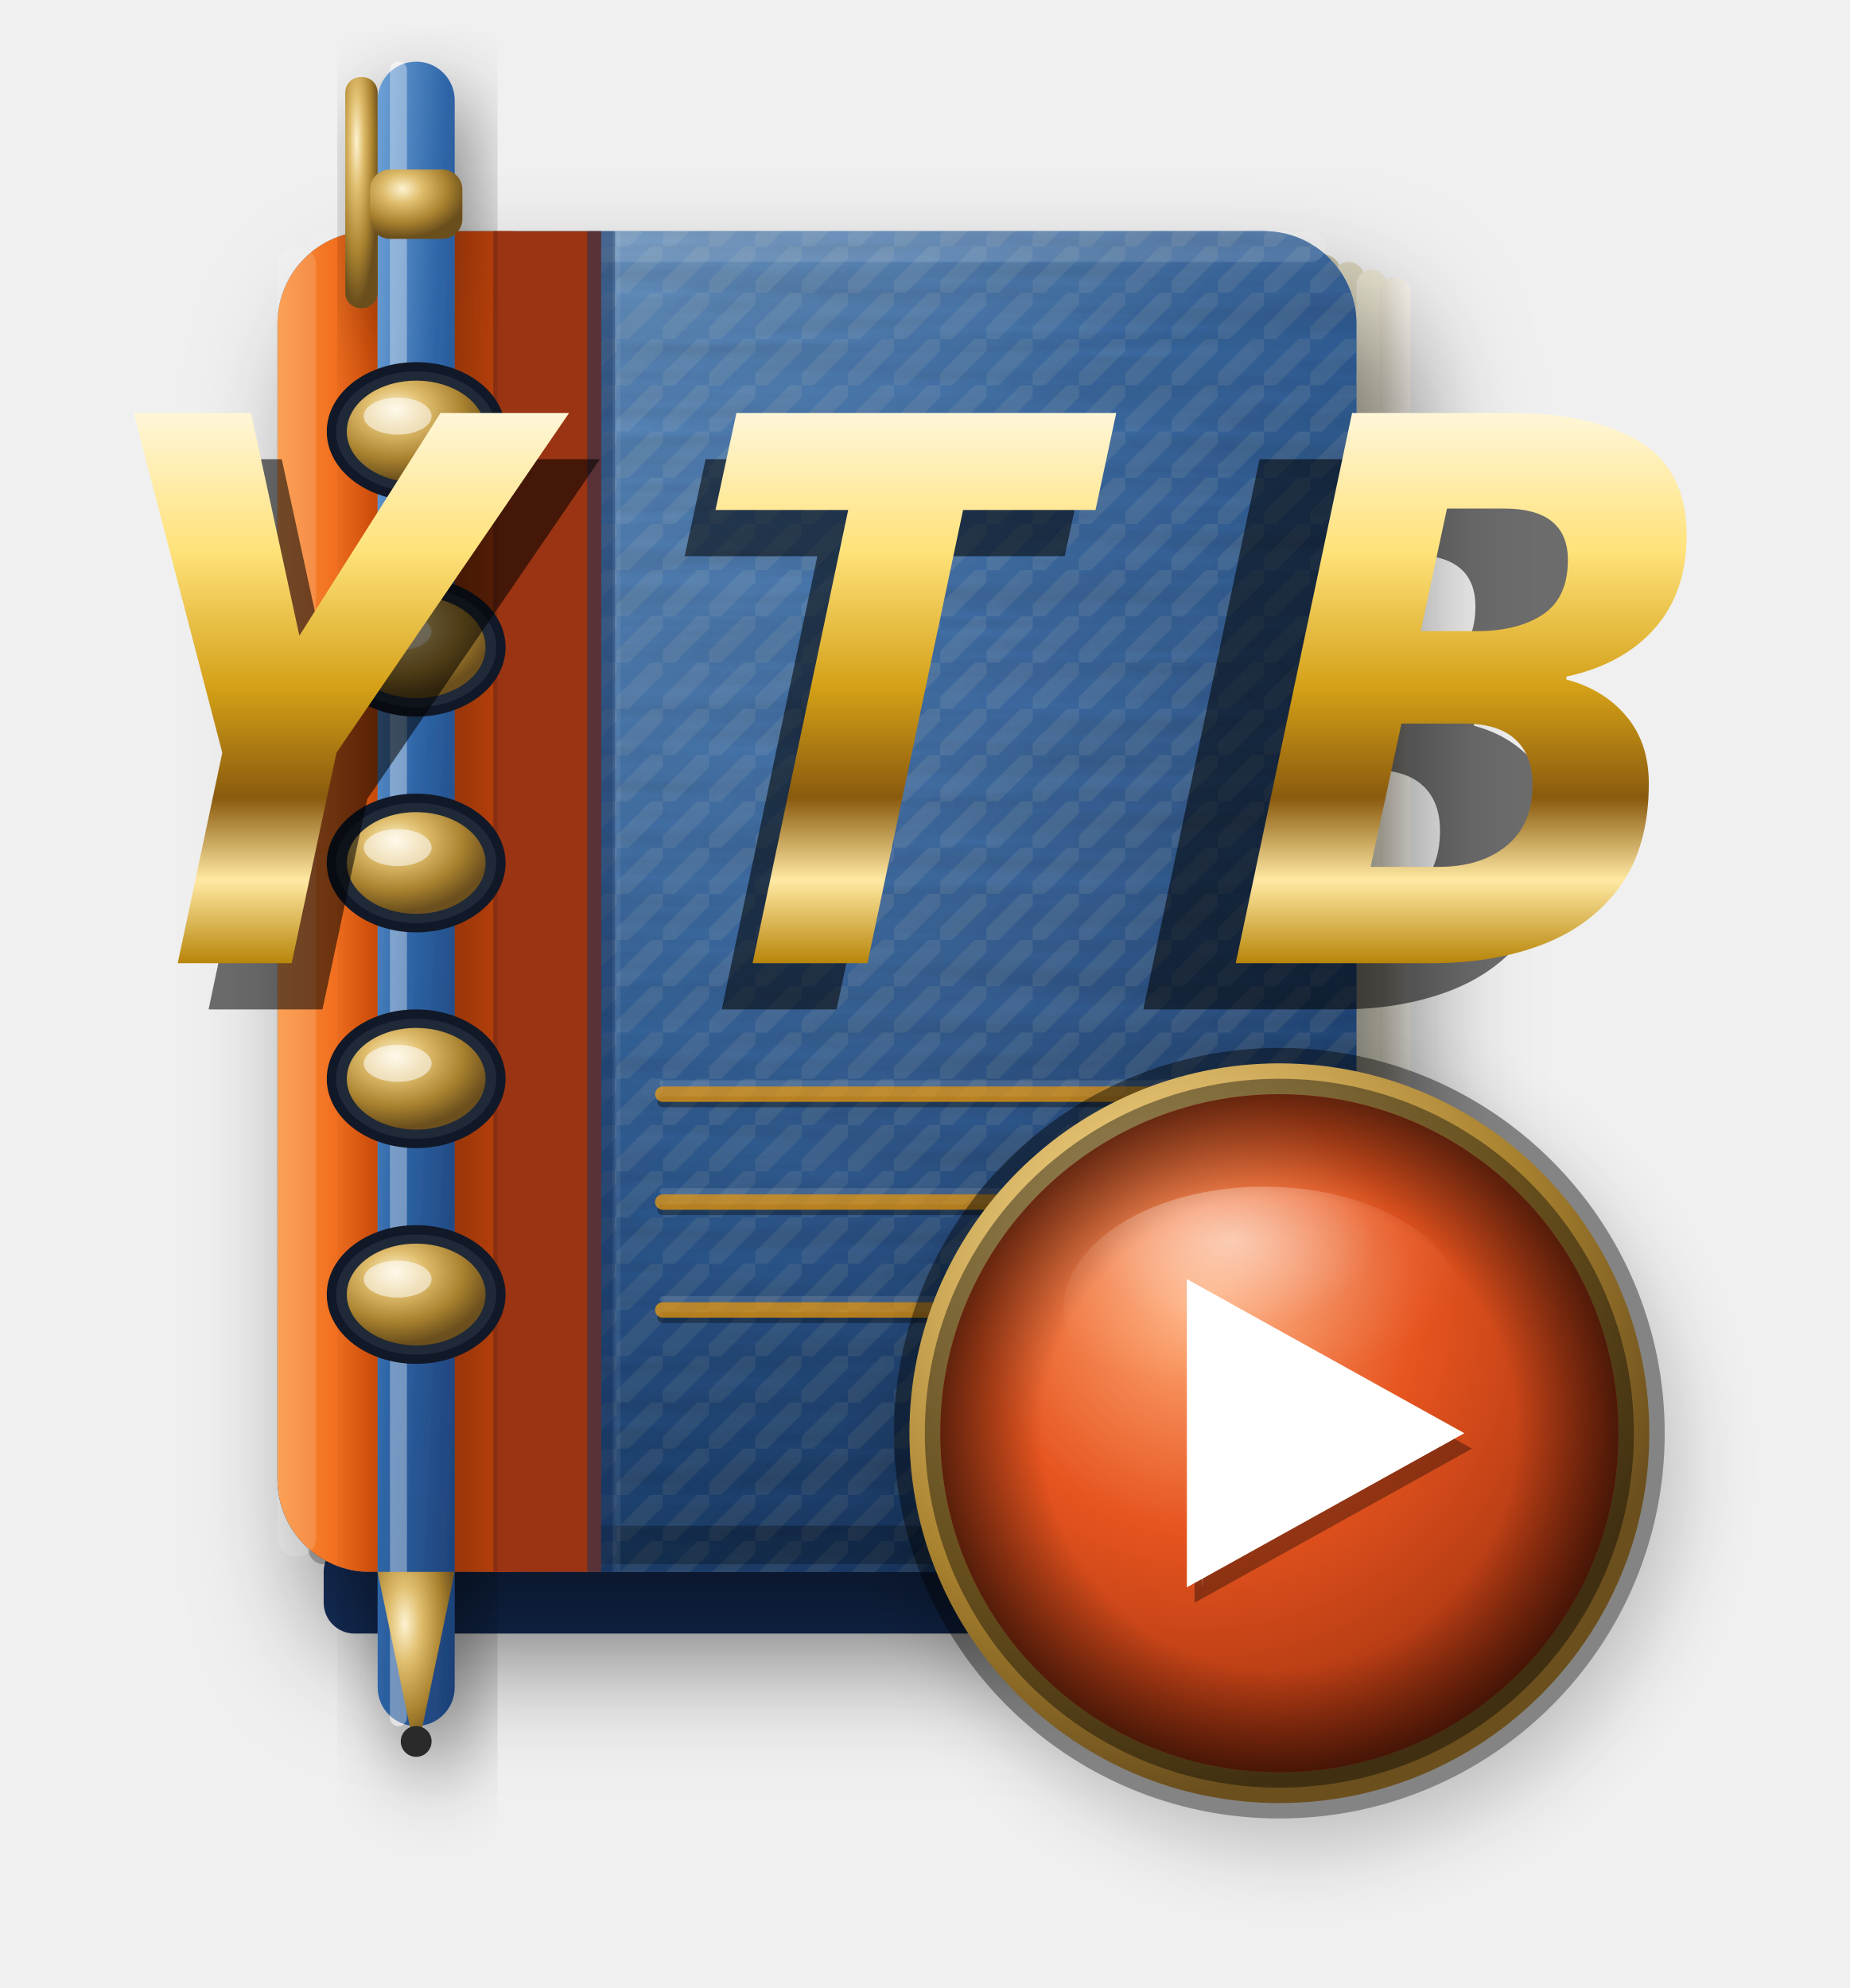
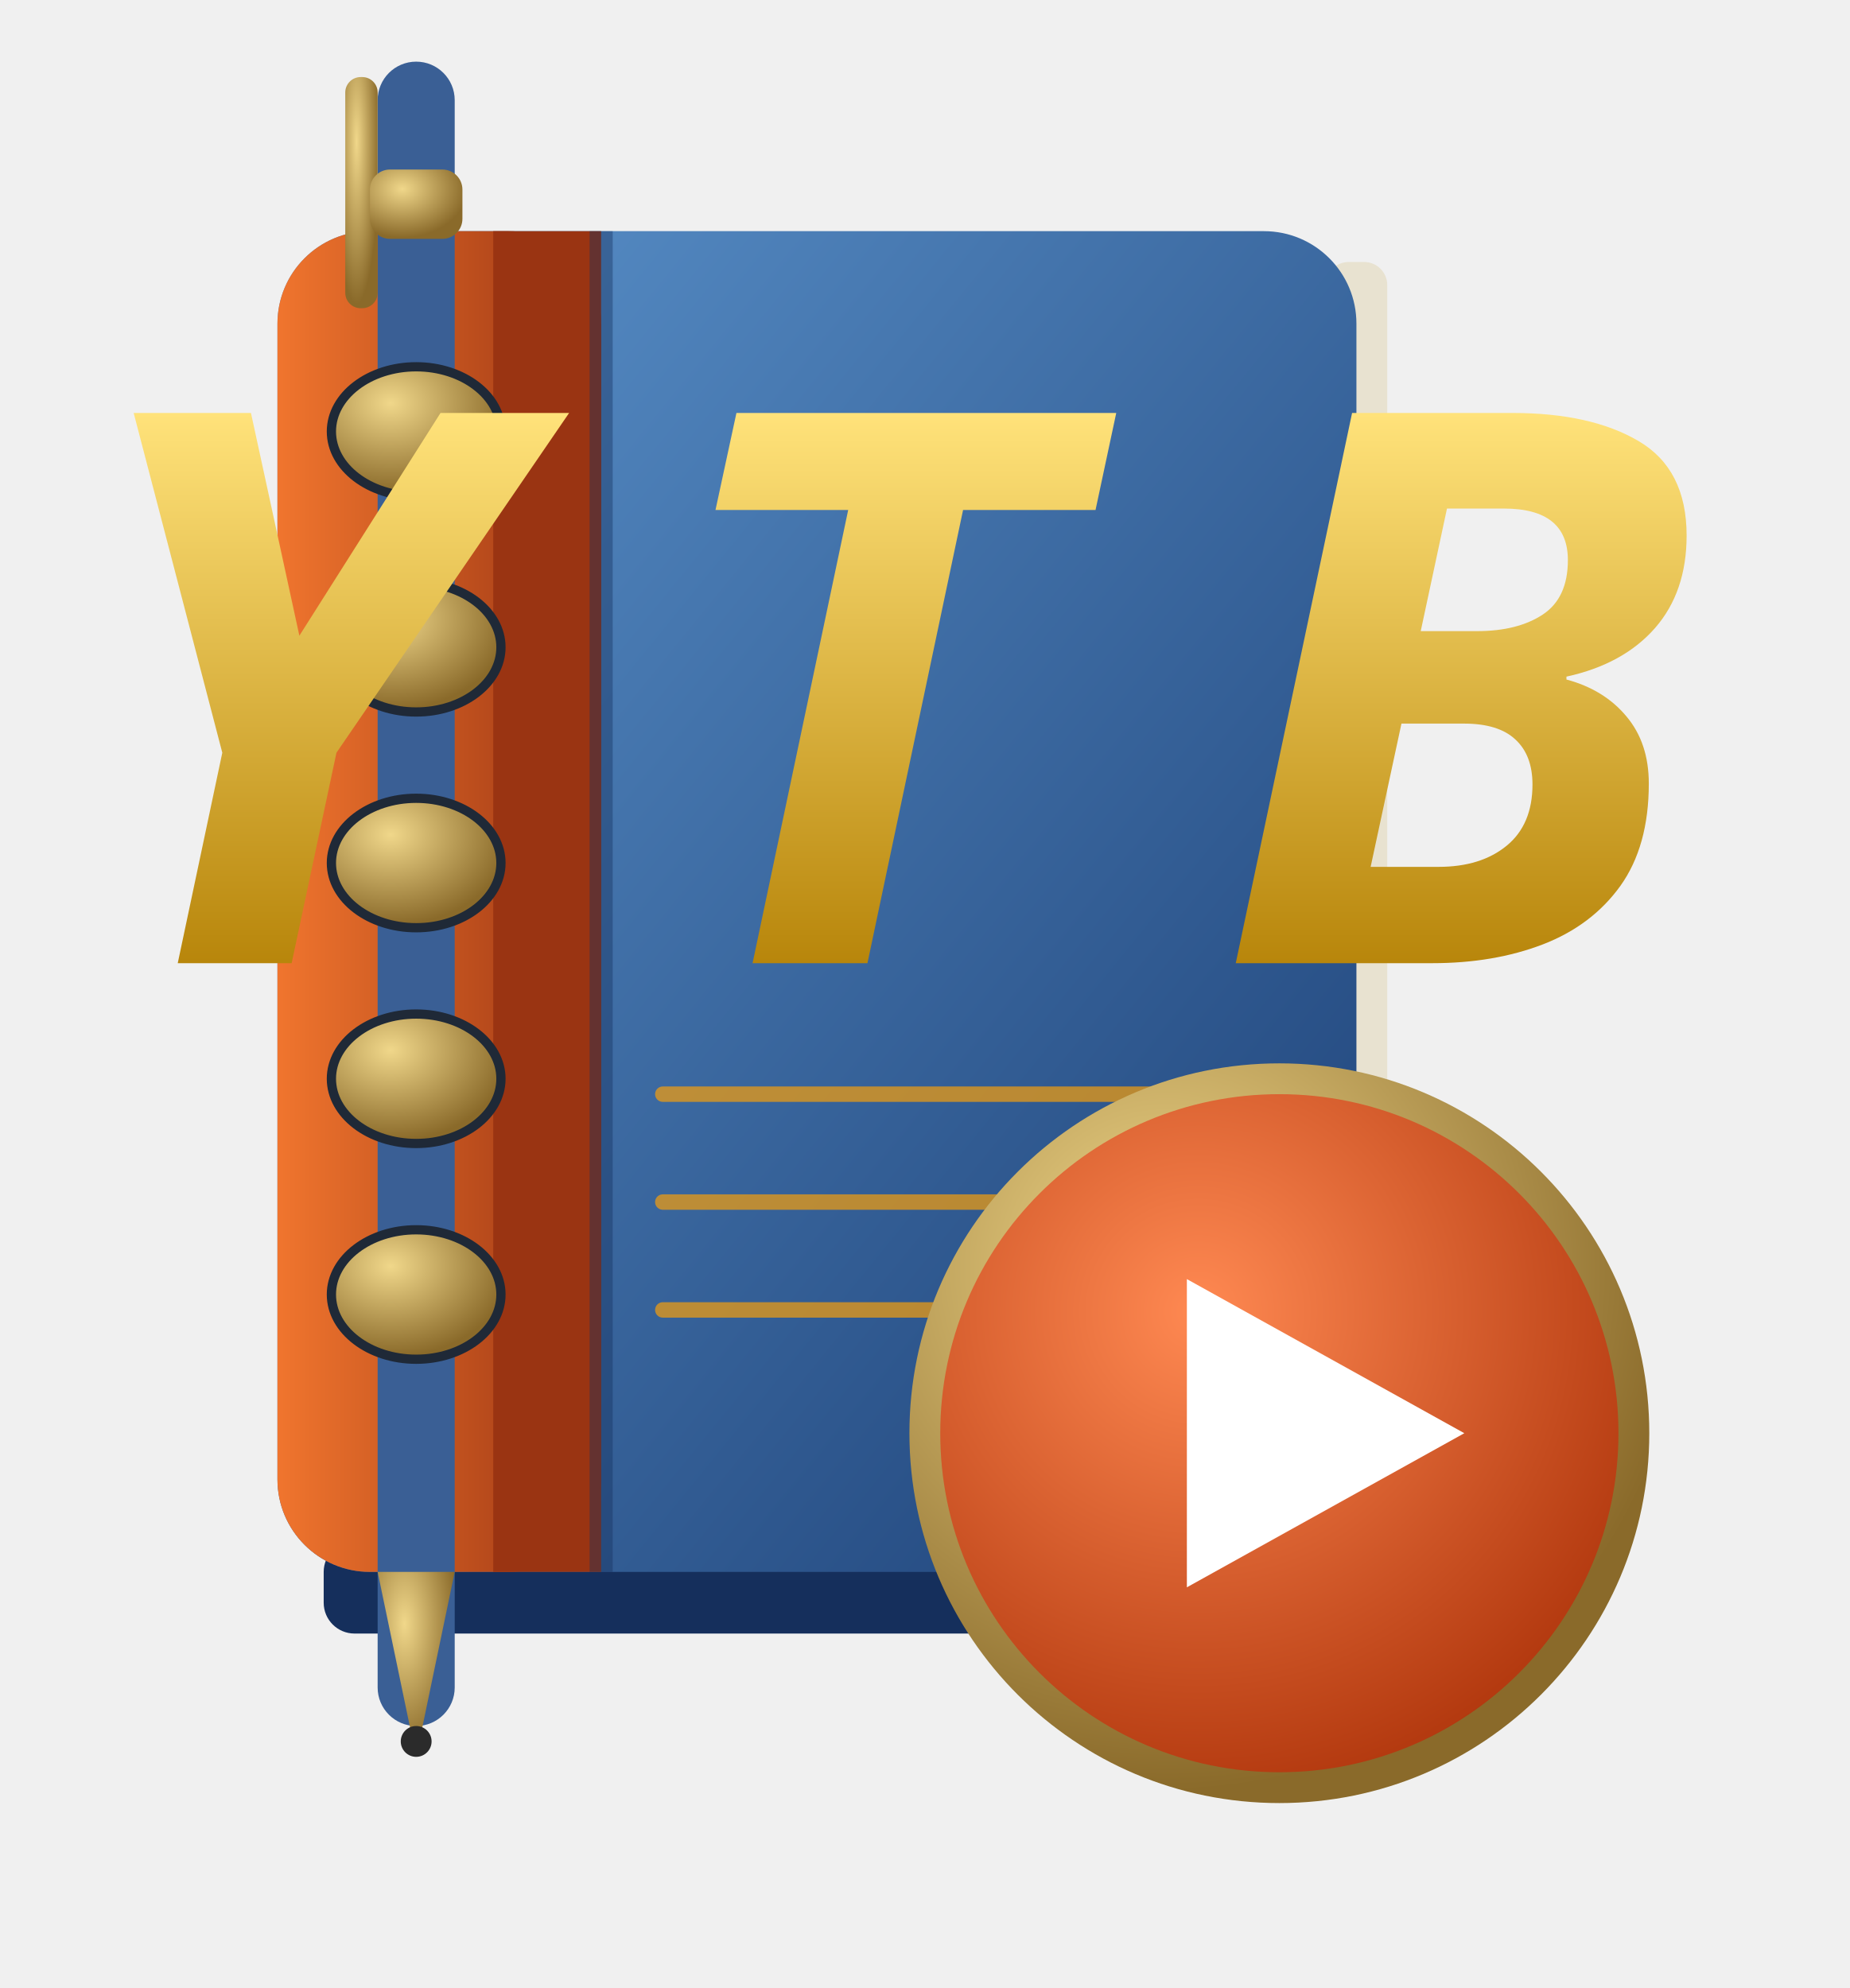
<svg xmlns="http://www.w3.org/2000/svg" viewBox="-10 -10 120 129">
  <defs>
-     <filter id="denimFiber" x="0%" y="0%" width="100%" height="100%" color-interpolation-filters="sRGB">
-       <feTurbulence type="fractalNoise" baseFrequency="0.06 0.82" numOctaves="3" seed="11" result="fibers" />
-       <feColorMatrix type="matrix" values="0 0 0 0 0  0 0 0 0 0  0 0 0 0 0  0 0 0 0.32 0" in="fibers" result="fiberAlpha" />
-       <feComposite in="fiberAlpha" in2="SourceAlpha" operator="in" result="masked" />
-       <feBlend in="SourceGraphic" in2="masked" mode="multiply" />
-     </filter>
-     <pattern id="denimTwill" x="0" y="0" width="3" height="3" patternUnits="userSpaceOnUse">
-       <line x1="0" y1="3" x2="3" y2="0" stroke="#fef3c7" stroke-width="1.1" opacity="0.2" />
-     </pattern>
-     <radialGradient id="denimFade" cx="55%" cy="42%" r="55%">
-       <stop offset="0%" stop-color="white" stop-opacity="0.09" />
-       <stop offset="100%" stop-color="black" stop-opacity="0.08" />
-     </radialGradient>
    <linearGradient id="coverGrad" x1="0%" y1="0%" x2="100%" y2="100%">
-       <stop offset="0%" stop-color="#6fa3d8" />
-       <stop offset="45%" stop-color="#2f66a8" />
+       <stop offset="0%" stop-color="#5b93cc" />
      <stop offset="100%" stop-color="#1c3f75" />
    </linearGradient>
-     <linearGradient id="coverLight" x1="0%" y1="0%" x2="5%" y2="100%">
-       <stop offset="0%" stop-color="white" stop-opacity="0.13" />
-       <stop offset="12%" stop-color="white" stop-opacity="0.04" />
-       <stop offset="80%" stop-color="black" stop-opacity="0.06" />
-       <stop offset="100%" stop-color="black" stop-opacity="0.18" />
-     </linearGradient>
    <linearGradient id="spineGrad" x1="0%" y1="0%" x2="100%" y2="0%">
-       <stop offset="0%" stop-color="#fb923c" />
-       <stop offset="30%" stop-color="#ea580c" />
-       <stop offset="75%" stop-color="#c2410c" />
+       <stop offset="0%" stop-color="#f0752e" />
      <stop offset="100%" stop-color="#9a3412" />
    </linearGradient>
    <radialGradient id="ringMetal" cx="35%" cy="28%" r="70%">
-       <stop offset="0%" stop-color="#fdf3d0" />
-       <stop offset="30%" stop-color="#e0be6e" />
-       <stop offset="70%" stop-color="#a9822f" />
-       <stop offset="100%" stop-color="#6b4f1d" />
+       <stop offset="0%" stop-color="#f0d78a" />
+       <stop offset="100%" stop-color="#8a6a2a" />
    </radialGradient>
-     <linearGradient id="pageGrad" x1="0%" y1="0%" x2="100%" y2="0%">
-       <stop offset="0%" stop-color="#e8e2d0" />
-       <stop offset="60%" stop-color="#f5f0e6" />
-       <stop offset="100%" stop-color="#fdf8f0" />
-     </linearGradient>
    <radialGradient id="playRed" cx="38%" cy="32%" r="72%">
-       <stop offset="0%" stop-color="#ffab76" />
-       <stop offset="45%" stop-color="#e6541f" />
-       <stop offset="100%" stop-color="#9c2f0e" />
+       <stop offset="0%" stop-color="#ff8952" />
+       <stop offset="100%" stop-color="#b3390f" />
    </radialGradient>
-     <radialGradient id="playGloss" cx="42%" cy="22%" r="60%">
-       <stop offset="0%" stop-color="white" stop-opacity="0.55" />
-       <stop offset="60%" stop-color="white" stop-opacity="0.1" />
-       <stop offset="100%" stop-color="white" stop-opacity="0" />
-     </radialGradient>
-     <radialGradient id="playBezel" cx="50%" cy="50%" r="50%">
-       <stop offset="70%" stop-color="black" stop-opacity="0" />
-       <stop offset="100%" stop-color="black" stop-opacity="0.55" />
-     </radialGradient>
-     <filter id="bookShadow" x="-15%" y="-10%" width="145%" height="135%">
-       <feDropShadow dx="3" dy="5" stdDeviation="4" flood-color="#000" flood-opacity="0.55" />
-     </filter>
-     <filter id="softShadow" x="-20%" y="-20%" width="150%" height="155%">
-       <feDropShadow dx="1" dy="2" stdDeviation="2.5" flood-color="#000" flood-opacity="0.45" />
-     </filter>
-     <linearGradient id="chromeText" x1="0%" y1="0%" x2="0%" y2="100%">
-       <stop offset="0%" stop-color="#ffffff" />
-       <stop offset="28%" stop-color="#cfe0f0" />
-       <stop offset="50%" stop-color="#7a97bd" />
-       <stop offset="65%" stop-color="#3f5a85" />
-       <stop offset="80%" stop-color="#eaf2fb" />
-       <stop offset="100%" stop-color="#425c86" />
-     </linearGradient>
    <linearGradient id="goldText" x1="0%" y1="0%" x2="0%" y2="100%">
-       <stop offset="0%" stop-color="#fff6d8" />
-       <stop offset="25%" stop-color="#ffe27a" />
-       <stop offset="50%" stop-color="#d4a017" />
-       <stop offset="70%" stop-color="#8a5a0e" />
-       <stop offset="85%" stop-color="#ffe9a3" />
+       <stop offset="0%" stop-color="#ffe27a" />
      <stop offset="100%" stop-color="#b8860b" />
    </linearGradient>
  </defs>
  <rect x="11" y="90" width="67" height="6" rx="2" fill="#152f5c" />
-   <rect x="74.5" y="6.5" width="2.5" height="82" rx="1.2" fill="#c8c2a8" />
-   <rect x="76.5" y="7" width="2" height="81" rx="1" fill="#ddd7c0" />
-   <rect x="78" y="7.5" width="2" height="80" rx="1" fill="#ede8d5" />
-   <rect x="79.5" y="8" width="2" height="79" rx="1" fill="url(#pageGrad)" />
-   <rect x="8" y="5" width="70" height="87" rx="6" fill="url(#coverGrad)" filter="url(#bookShadow)" />
-   <rect x="8" y="5" width="70" height="87" rx="6" fill="url(#denimTwill)" />
-   <rect x="8" y="5" width="70" height="87" rx="6" fill="url(#coverGrad)" filter="url(#denimFiber)" opacity="0.55" />
-   <rect x="8" y="5" width="70" height="87" rx="6" fill="url(#denimFade)" />
-   <rect x="8" y="5" width="70" height="87" rx="6" fill="url(#coverLight)" />
-   <rect x="10" y="5" width="66" height="2" rx="1" fill="white" opacity="0.12" />
-   <rect x="10" y="89" width="66" height="2.5" rx="1" fill="black" opacity="0.25" />
+   <rect x="76" y="7" width="4" height="80" rx="1.5" fill="#e8e2d0" />
+   <rect x="8" y="5" width="70" height="87" rx="6" fill="url(#coverGrad)" />
  <rect x="8" y="5" width="21" height="87" rx="6" fill="url(#spineGrad)" />
  <rect x="22" y="5" width="7" height="87" fill="#9a3412" />
-   <rect x="8" y="6" width="2.5" height="85" rx="1.2" fill="white" opacity="0.14" />
-   <line x1="29" y1="5" x2="29" y2="92" stroke="#152f5c" stroke-width="1.8" opacity="0.5" />
-   <line x1="30" y1="5" x2="30" y2="92" stroke="white" stroke-width="0.5" opacity="0.07" />
-   <g filter="url(#softShadow)">
-     <rect x="14.5" y="-6" width="5" height="108" rx="2.5" fill="url(#coverGrad)" />
-     <rect x="15.3" y="-6" width="1.1" height="108" rx="0.55" fill="white" opacity="0.35" />
+   <line x1="29" y1="5" x2="29" y2="92" stroke="#152f5c" stroke-width="1.5" opacity="0.4" />
+   <g>
+     <rect x="14.5" y="-6" width="5" height="108" rx="2.5" fill="#3a5f95" />
    <rect x="12.4" y="-5" width="2.1" height="15" rx="1" fill="url(#ringMetal)" />
    <rect x="14" y="1" width="6" height="4.5" rx="1.3" fill="url(#ringMetal)" />
    <polygon points="14.5,92 19.5,92 17,104" fill="url(#ringMetal)" />
    <circle cx="17" cy="103" r="1" fill="#2b2b2b" />
  </g>
-   <ellipse cx="17" cy="18" rx="5.5" ry="4.2" fill="#1f2937" stroke="#111827" stroke-width="0.6" />
-   <ellipse cx="17" cy="18" rx="4.5" ry="3.3" fill="url(#ringMetal)" />
-   <ellipse cx="15.8" cy="17" rx="2.2" ry="1.2" fill="white" opacity="0.55" />
-   <ellipse cx="17" cy="32" rx="5.5" ry="4.2" fill="#1f2937" stroke="#111827" stroke-width="0.6" />
-   <ellipse cx="17" cy="32" rx="4.5" ry="3.3" fill="url(#ringMetal)" />
-   <ellipse cx="15.8" cy="31" rx="2.2" ry="1.2" fill="white" opacity="0.55" />
-   <ellipse cx="17" cy="46" rx="5.5" ry="4.2" fill="#1f2937" stroke="#111827" stroke-width="0.6" />
-   <ellipse cx="17" cy="46" rx="4.5" ry="3.3" fill="url(#ringMetal)" />
-   <ellipse cx="15.8" cy="45" rx="2.2" ry="1.2" fill="white" opacity="0.55" />
-   <ellipse cx="17" cy="60" rx="5.5" ry="4.2" fill="#1f2937" stroke="#111827" stroke-width="0.6" />
-   <ellipse cx="17" cy="60" rx="4.5" ry="3.3" fill="url(#ringMetal)" />
-   <ellipse cx="15.8" cy="59" rx="2.2" ry="1.2" fill="white" opacity="0.55" />
-   <ellipse cx="17" cy="74" rx="5.5" ry="4.2" fill="#1f2937" stroke="#111827" stroke-width="0.6" />
-   <ellipse cx="17" cy="74" rx="4.5" ry="3.3" fill="url(#ringMetal)" />
-   <ellipse cx="15.8" cy="73" rx="2.2" ry="1.2" fill="white" opacity="0.55" />
-   <line x1="33" y1="61.5" x2="72" y2="61.5" stroke="black" stroke-width="0.7" opacity="0.35" stroke-linecap="round" />
+   <ellipse cx="17" cy="18" rx="5.5" ry="4.2" fill="url(#ringMetal)" stroke="#1f2937" stroke-width="0.6" />
+   <ellipse cx="17" cy="32" rx="5.5" ry="4.2" fill="url(#ringMetal)" stroke="#1f2937" stroke-width="0.6" />
+   <ellipse cx="17" cy="46" rx="5.5" ry="4.2" fill="url(#ringMetal)" stroke="#1f2937" stroke-width="0.6" />
+   <ellipse cx="17" cy="60" rx="5.5" ry="4.2" fill="url(#ringMetal)" stroke="#1f2937" stroke-width="0.6" />
+   <ellipse cx="17" cy="74" rx="5.5" ry="4.2" fill="url(#ringMetal)" stroke="#1f2937" stroke-width="0.6" />
  <line x1="33" y1="61" x2="72" y2="61" stroke="#f59e0b" stroke-width="1" opacity="0.7" stroke-linecap="round" />
-   <line x1="33" y1="60.3" x2="72" y2="60.3" stroke="white" stroke-width="0.4" opacity="0.12" stroke-linecap="round" />
-   <line x1="33" y1="68.5" x2="72" y2="68.5" stroke="black" stroke-width="0.7" opacity="0.35" stroke-linecap="round" />
  <line x1="33" y1="68" x2="72" y2="68" stroke="#f59e0b" stroke-width="1" opacity="0.7" stroke-linecap="round" />
-   <line x1="33" y1="67.3" x2="72" y2="67.3" stroke="white" stroke-width="0.4" opacity="0.12" stroke-linecap="round" />
-   <line x1="33" y1="75.5" x2="63" y2="75.5" stroke="black" stroke-width="0.7" opacity="0.35" stroke-linecap="round" />
  <line x1="33" y1="75" x2="63" y2="75" stroke="#f59e0b" stroke-width="1" opacity="0.7" stroke-linecap="round" />
-   <line x1="33" y1="74.3" x2="63" y2="74.3" stroke="white" stroke-width="0.4" opacity="0.12" stroke-linecap="round" />
-   <text x="45" y="55.5" text-anchor="middle" font-family="'VAG Rounded', 'Century Gothic', 'Futura', 'Avant Garde', 'Trebuchet MS', sans-serif" font-size="50" font-weight="700" font-style="italic" fill="#000" opacity="0.55" letter-spacing="6">YTB</text>
  <text x="47" y="52.5" text-anchor="middle" font-family="'VAG Rounded', 'Century Gothic', 'Futura', 'Avant Garde', 'Trebuchet MS', sans-serif" font-size="50" font-weight="700" font-style="italic" fill="url(#goldText)" letter-spacing="10">YTB</text>
-   <circle cx="73" cy="83" r="25" fill="black" opacity="0.45" filter="url(#softShadow)" />
  <circle cx="73" cy="83" r="24" fill="url(#ringMetal)" />
-   <circle cx="73" cy="83" r="23" fill="black" opacity="0.4" />
  <circle cx="73" cy="83" r="22" fill="url(#playRed)" />
-   <circle cx="73" cy="83" r="22" fill="url(#playBezel)" />
-   <ellipse cx="72" cy="75" rx="13" ry="8" fill="url(#playGloss)" />
-   <polygon points="67.5,74 67.5,94 85.5,84" fill="black" opacity="0.35" />
  <polygon points="67,73 67,93 85,83" fill="white" />
-   <polygon points="67,73 69.5,74.5 68,93" fill="white" opacity="0.25" />
</svg>
